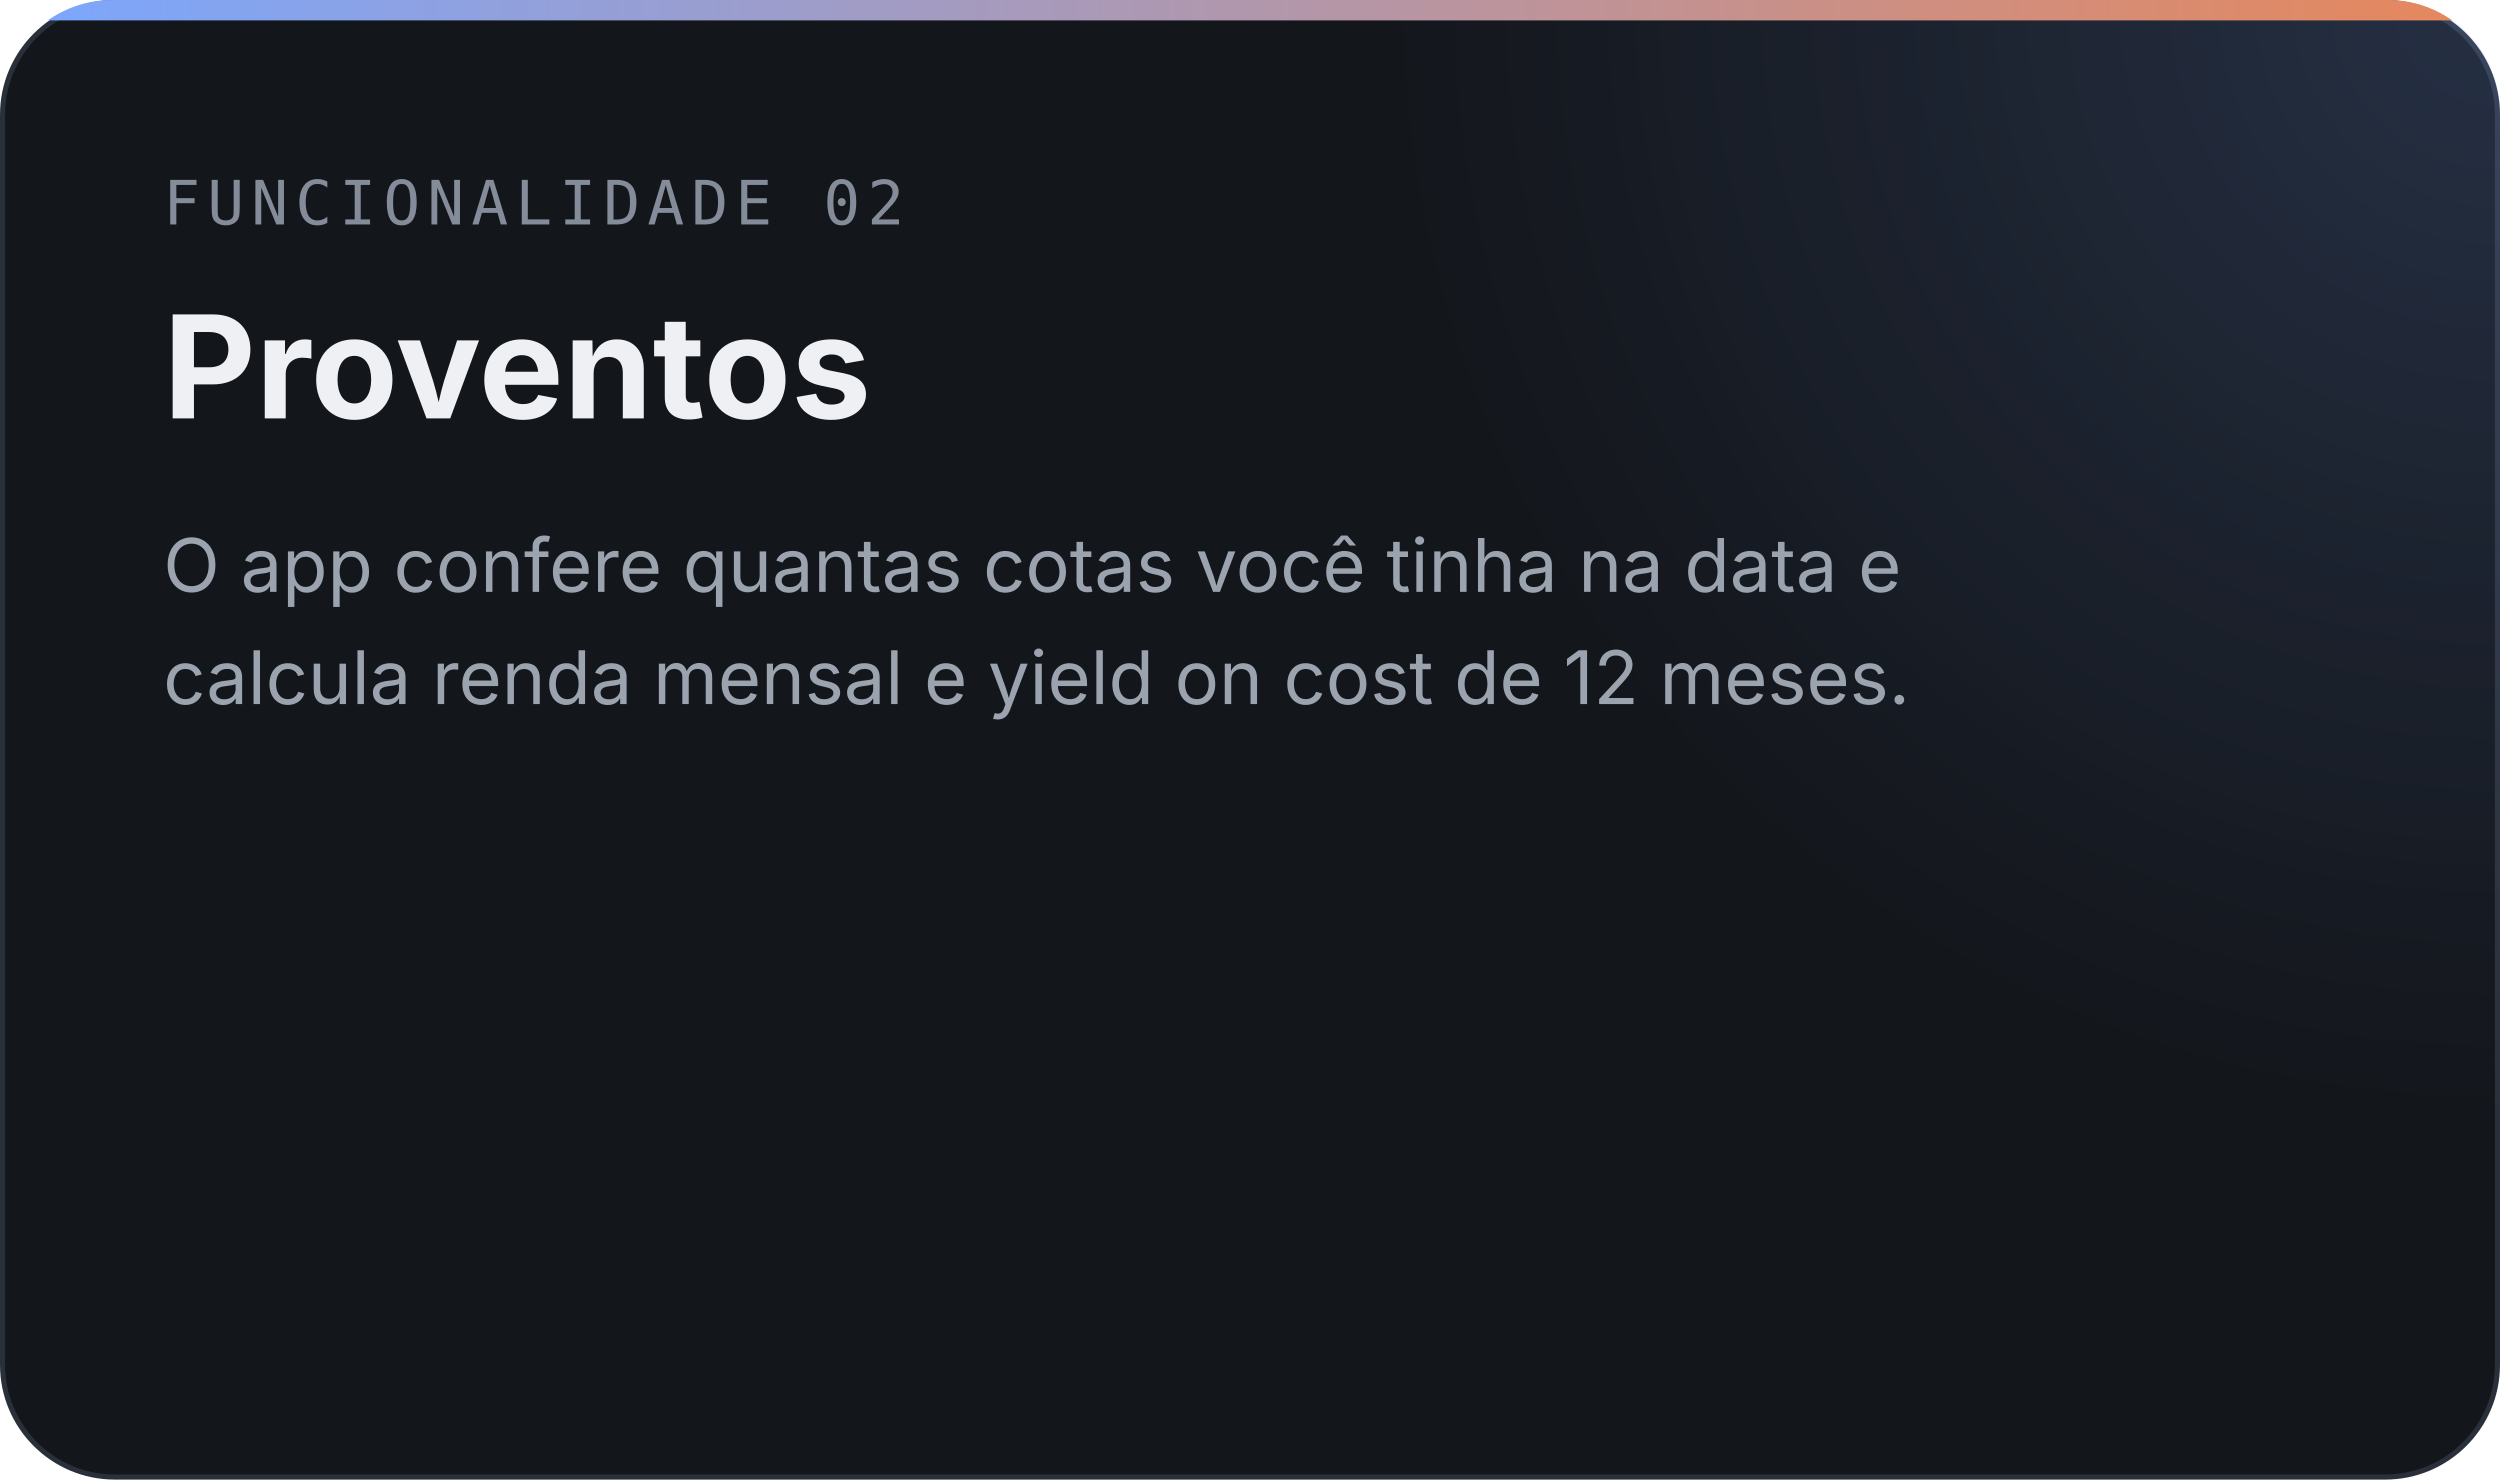
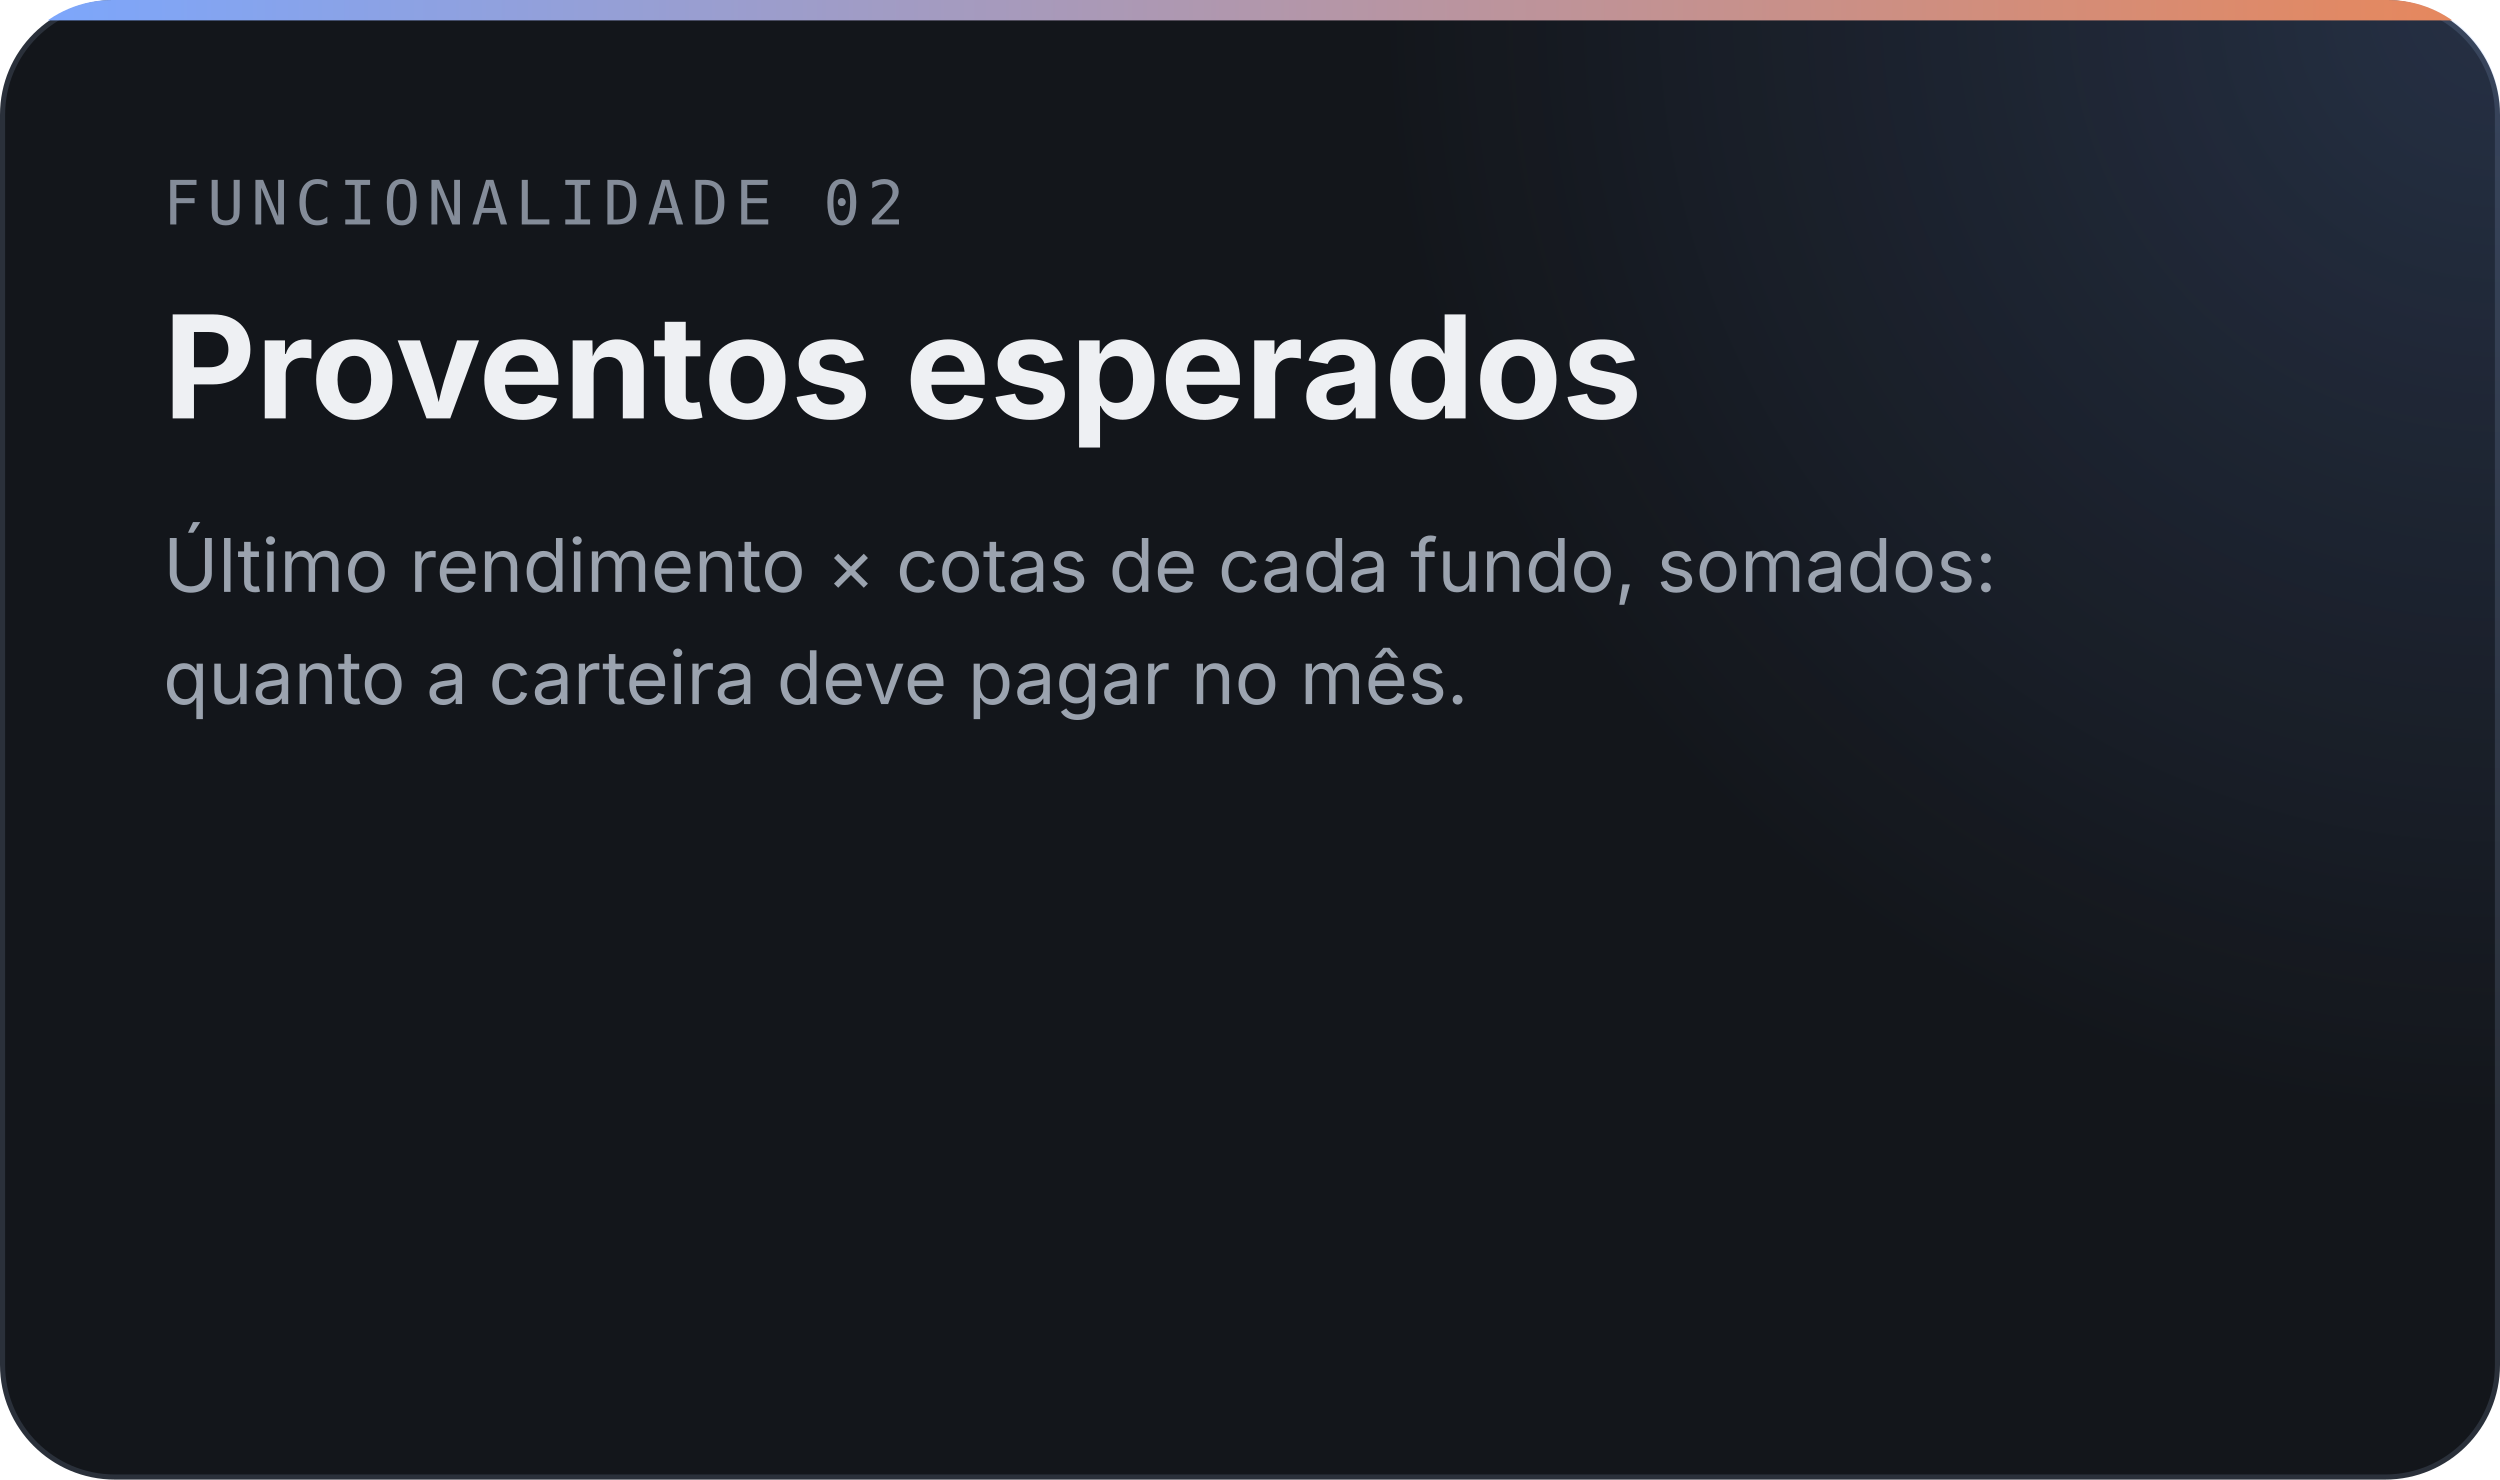
- <svg xmlns="http://www.w3.org/2000/svg" width="490" height="290" viewBox="0 0 490 290" role="img" aria-label="Proventos. O app confere quantas cotas você tinha na data e calcula renda mensal e yield on cost de 12 meses.">
+ <svg xmlns="http://www.w3.org/2000/svg" width="490" height="290" viewBox="0 0 490 290" role="img" aria-label="Proventos esperados. Último rendimento × cotas de cada fundo, somados: quanto a carteira deve pagar no mês.">
  <defs>
    <linearGradient id="g" x1="0" y1="0" x2="1" y2="0">
      <stop offset="0" stop-color="#7aa7ff" />
      <stop offset="1" stop-color="#e8875a" />
    </linearGradient>
    <radialGradient id="fc" gradientUnits="userSpaceOnUse" cx="490" cy="0" r="220">
      <stop offset="0" stop-color="#7aa7ff" stop-opacity="0.18" />
      <stop offset="1" stop-color="#7aa7ff" stop-opacity="0" />
    </radialGradient>
    <clipPath id="fk">
      <rect width="490" height="290" rx="22" />
    </clipPath>
  </defs>
  <rect x="0.5" y="0.5" width="489" height="289" rx="22" fill="#13161b" stroke="#2a303a" />
  <g clip-path="url(#fk)">
    <rect width="490" height="290" fill="url(#fc)" />
    <rect width="490" height="4" fill="url(#g)" />
  </g>
  <text x="32" y="44" font-family="'Geist Mono',ui-monospace,'SFMono-Regular',Menlo,Consolas,monospace" font-size="12" letter-spacing="1.4" fill="#848c99">FUNCIONALIDADE 02</text>
-   <text x="32" y="82" font-family="Geist,Inter,'Segoe UI',-apple-system,Helvetica,Arial,sans-serif" font-size="28" font-weight="700" fill="#eef0f3">Proventos</text>
-   <text x="32" y="116" font-family="Geist,Inter,'Segoe UI',-apple-system,Helvetica,Arial,sans-serif" font-size="14.5" fill="#9ba3af">O app confere quantas cotas você tinha na data e</text>
-   <text x="32" y="138" font-family="Geist,Inter,'Segoe UI',-apple-system,Helvetica,Arial,sans-serif" font-size="14.5" fill="#9ba3af">calcula renda mensal e yield on cost de 12 meses.</text>
+   <text x="32" y="82" font-family="Geist,Inter,'Segoe UI',-apple-system,Helvetica,Arial,sans-serif" font-size="28" font-weight="700" fill="#eef0f3">Proventos esperados</text>
+   <text x="32" y="116" font-family="Geist,Inter,'Segoe UI',-apple-system,Helvetica,Arial,sans-serif" font-size="14.5" fill="#9ba3af">Último rendimento × cotas de cada fundo, somados:</text>
+   <text x="32" y="138" font-family="Geist,Inter,'Segoe UI',-apple-system,Helvetica,Arial,sans-serif" font-size="14.5" fill="#9ba3af">quanto a carteira deve pagar no mês.</text>
</svg>
